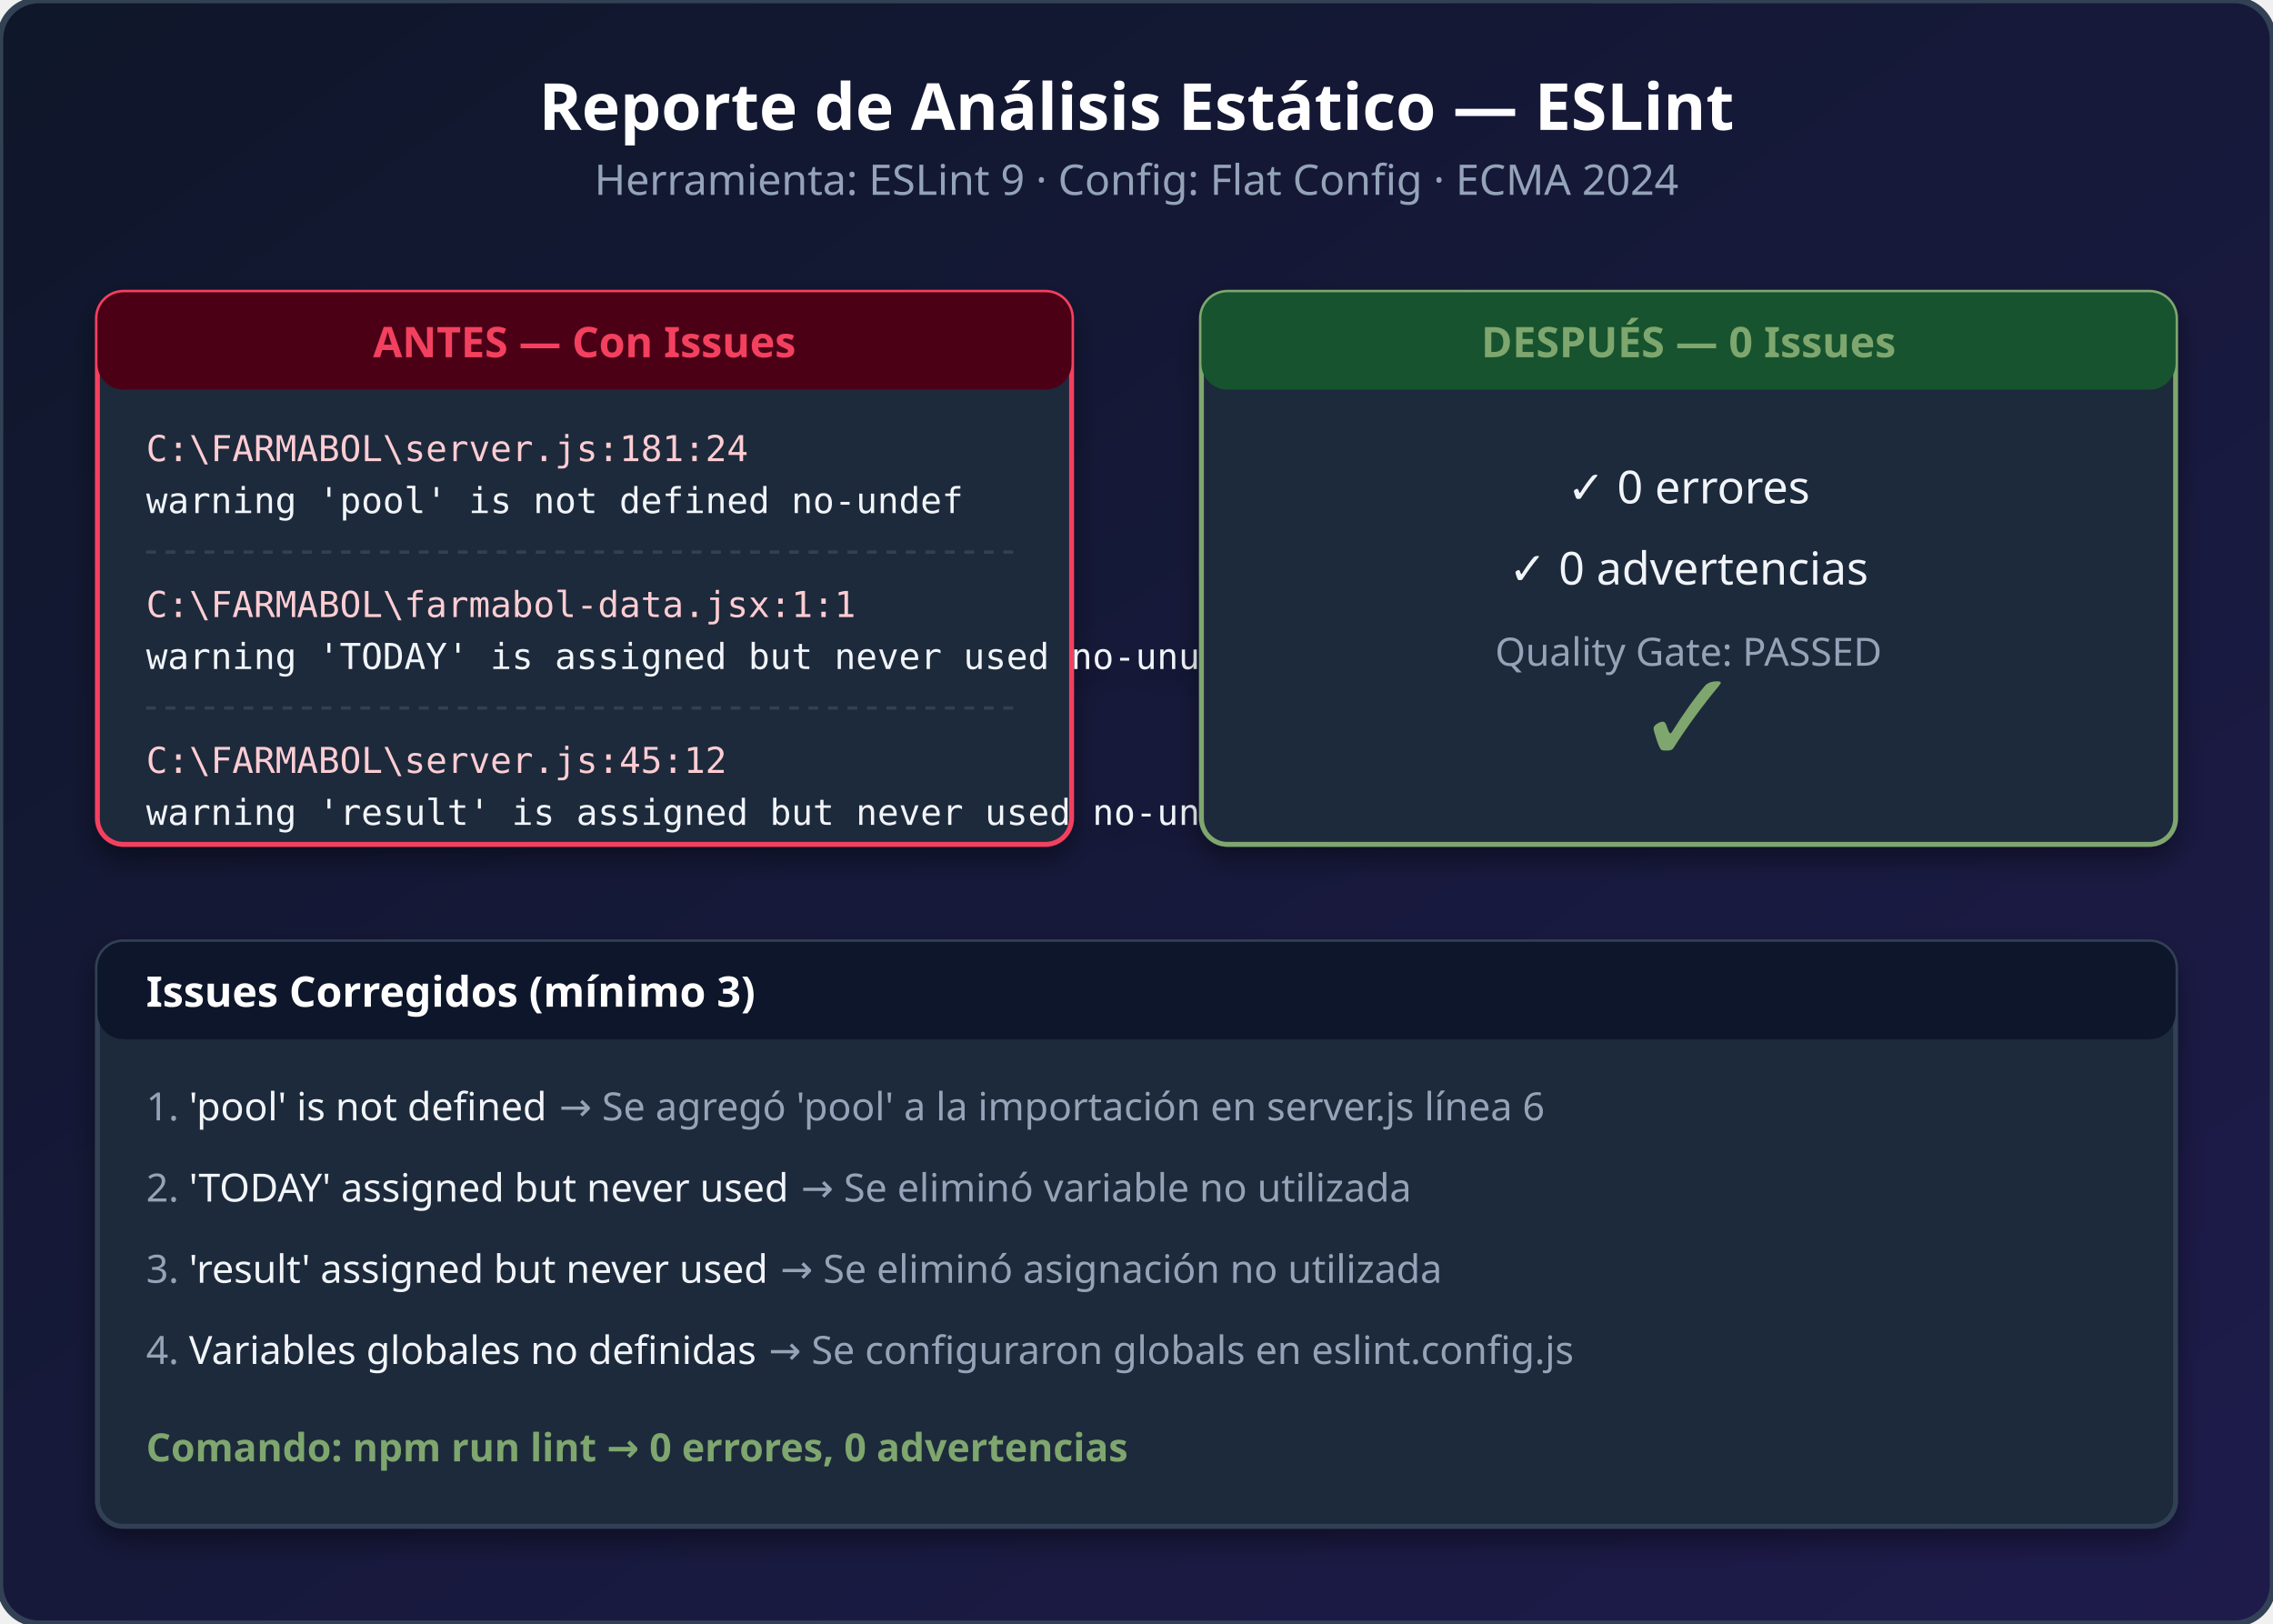
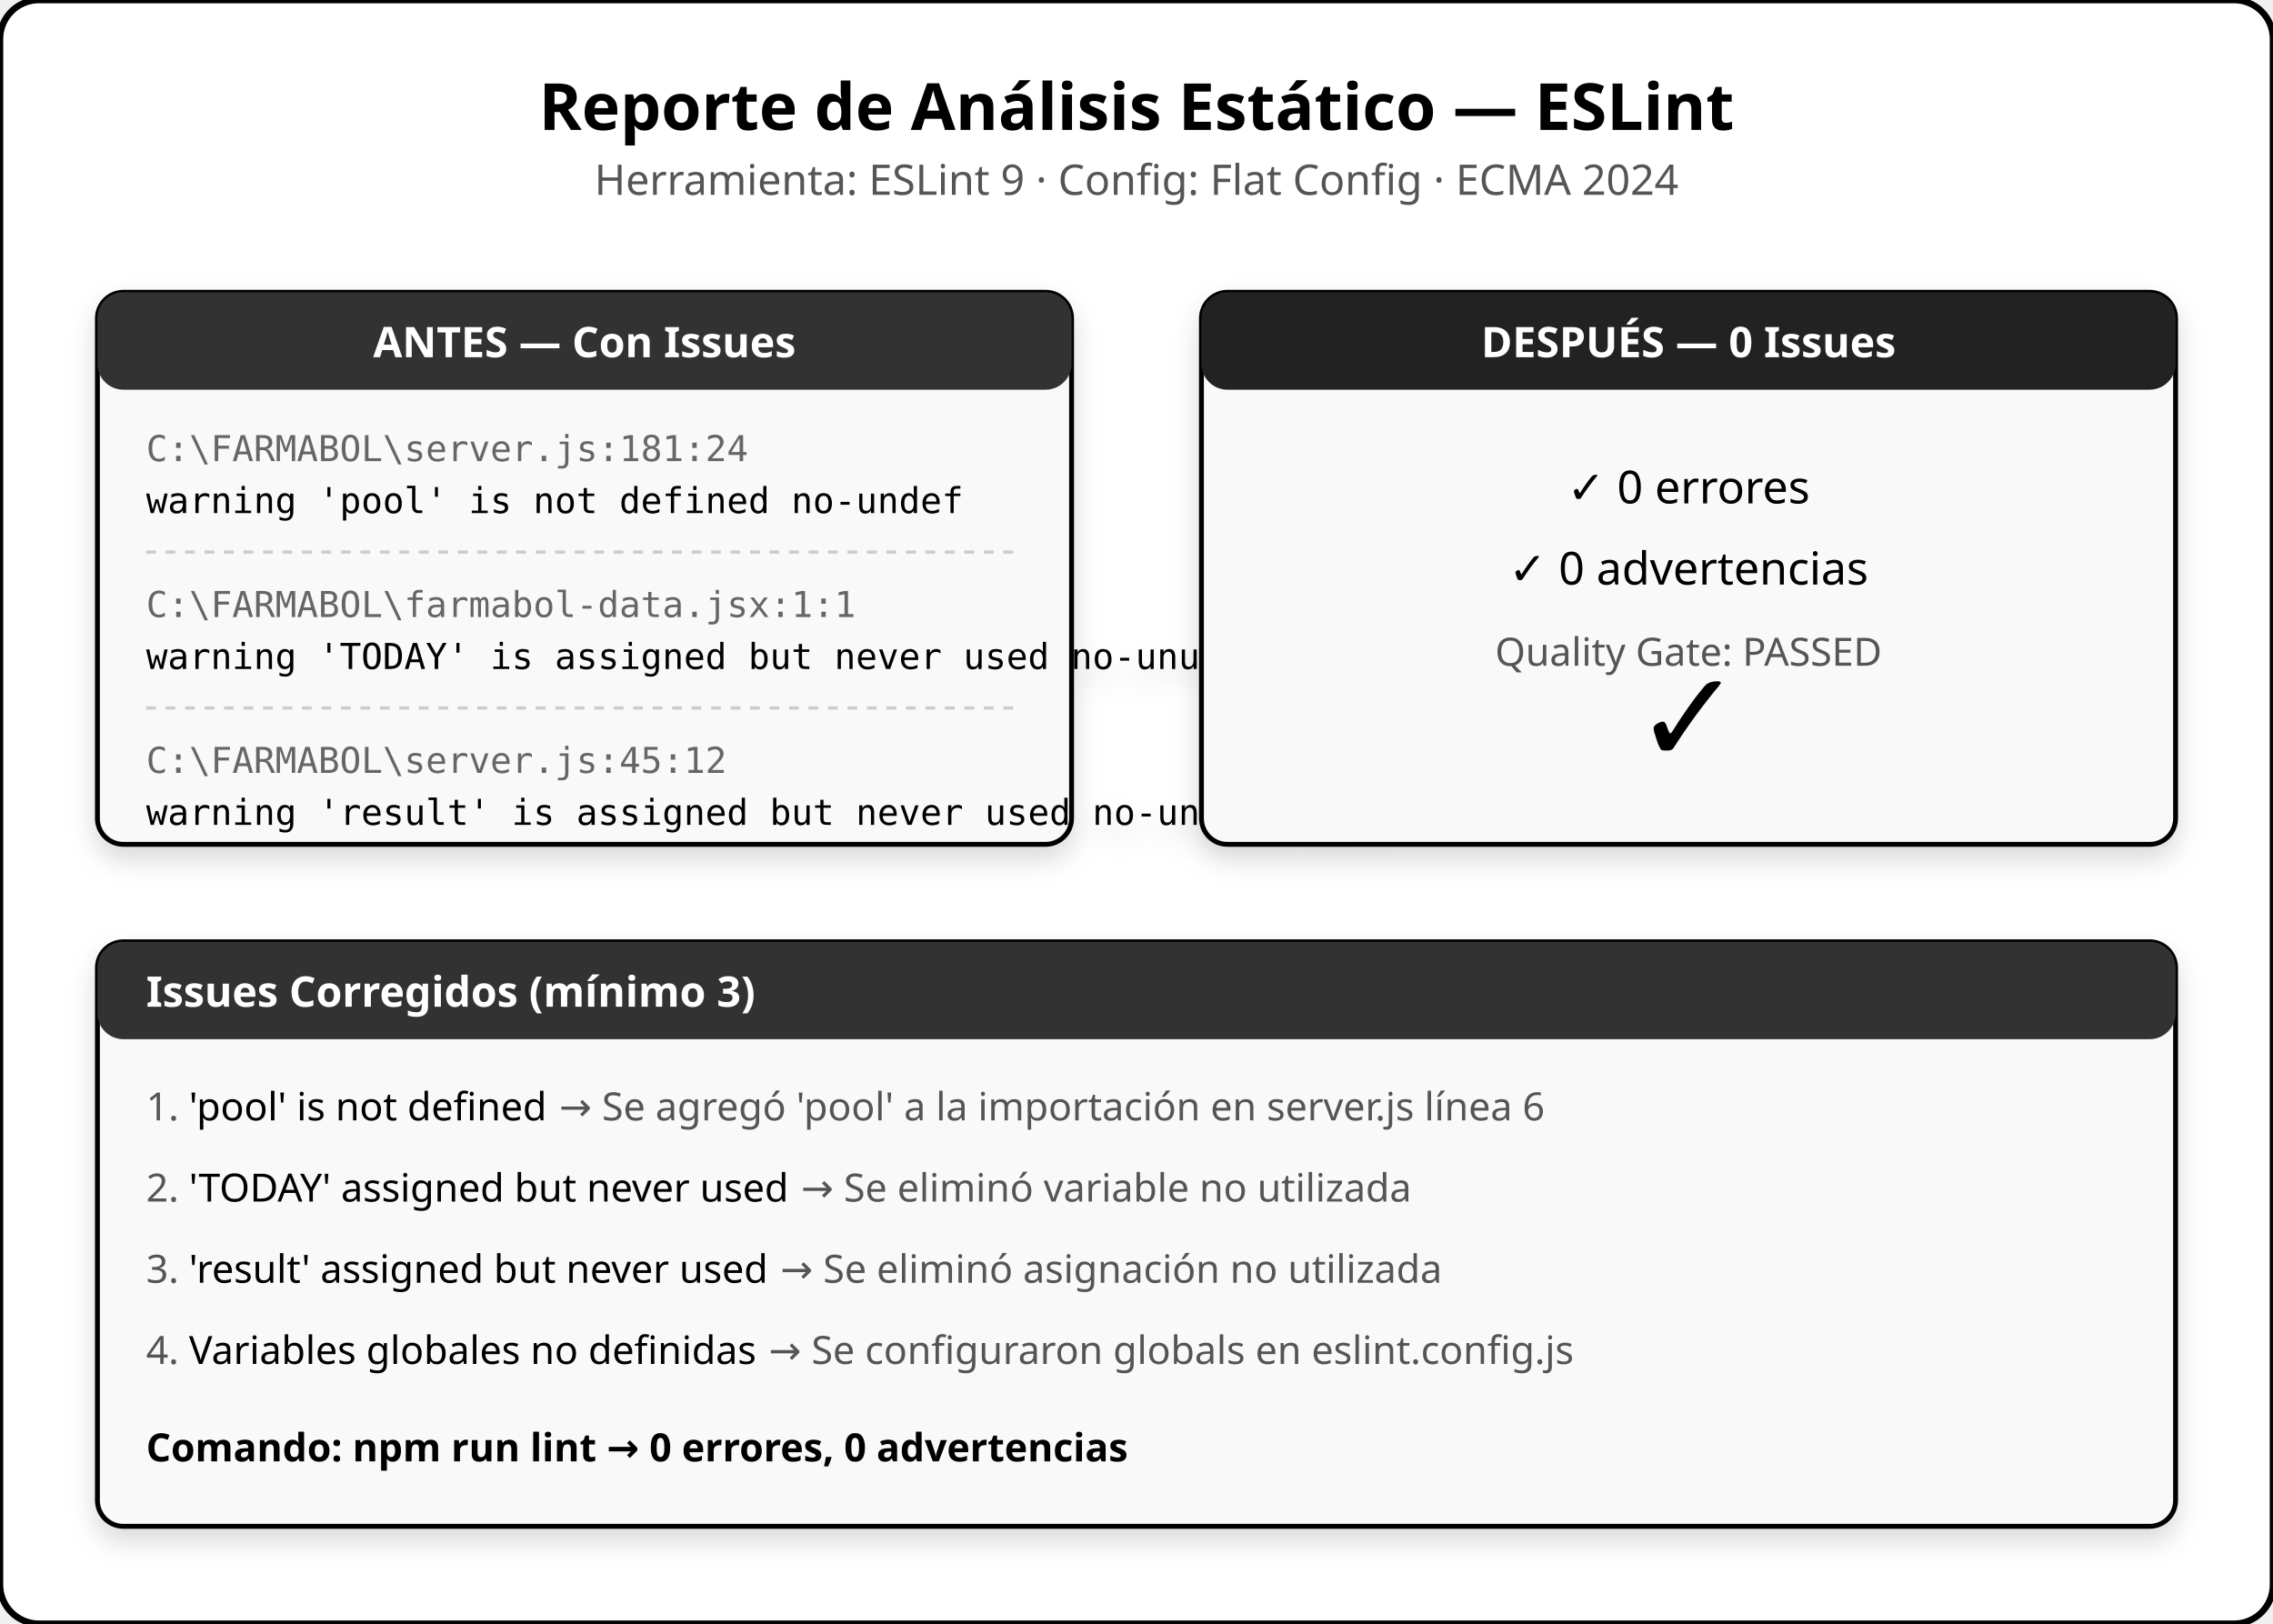
<svg xmlns="http://www.w3.org/2000/svg" viewBox="0 0 700 500" width="100%" height="100%">
  <defs>
-     <linearGradient id="bgGrad" x1="0%" y1="0%" x2="100%" y2="100%">
-       <stop offset="0%" stop-color="#0f172a" />
-       <stop offset="100%" stop-color="#1e1b4b" />
-     </linearGradient>
    <filter id="dropShadow" x="-10%" y="-10%" width="120%" height="120%">
-       <feDropShadow dx="0" dy="4" stdDeviation="4" flood-color="#000000" flood-opacity="0.4" />
+       <feDropShadow dx="0" dy="4" stdDeviation="4" flood-color="#000000" flood-opacity="0.15" />
    </filter>
  </defs>
-   <rect width="700" height="500" rx="12" fill="url(#bgGrad)" />
-   <rect width="700" height="500" rx="12" fill="none" stroke="#334155" stroke-width="2" />
-   <text x="350" y="40" text-anchor="middle" fill="#ffffff" font-family="system-ui, sans-serif" font-size="20" font-weight="bold">Reporte de Análisis Estático — ESLint</text>
-   <text x="350" y="60" text-anchor="middle" fill="#94a3b8" font-family="system-ui, sans-serif" font-size="13">Herramienta: ESLint 9 · Config: Flat Config · ECMA 2024</text>
+   <rect width="700" height="500" rx="12" fill="#ffffff" />
+   <rect width="700" height="500" rx="12" fill="none" stroke="#000000" stroke-width="2" />
+   <text x="350" y="40" text-anchor="middle" fill="#000000" font-family="system-ui, sans-serif" font-size="20" font-weight="bold">Reporte de Análisis Estático — ESLint</text>
+   <text x="350" y="60" text-anchor="middle" fill="#555555" font-family="system-ui, sans-serif" font-size="13">Herramienta: ESLint 9 · Config: Flat Config · ECMA 2024</text>
  <g transform="translate(30, 90)" filter="url(#dropShadow)">
-     <rect width="300" height="170" rx="8" fill="#1e293b" stroke="#f43f5e" stroke-width="1.5" />
-     <rect width="300" height="30" rx="8" fill="#4c0519" />
-     <text x="150" y="20" text-anchor="middle" fill="#f43f5e" font-family="system-ui, sans-serif" font-size="13" font-weight="bold">ANTES — Con Issues</text>
-     <text x="15" y="52" fill="#fecdd3" font-family="monospace" font-size="11">C:\FARMABOL\server.js:181:24</text>
-     <text x="15" y="68" fill="#f1f5f9" font-family="monospace" font-size="11">warning  'pool' is not defined  no-undef</text>
-     <line x1="15" y1="80" x2="285" y2="80" stroke="#334155" stroke-width="1" stroke-dasharray="3 3" />
-     <text x="15" y="100" fill="#fecdd3" font-family="monospace" font-size="11">C:\FARMABOL\farmabol-data.jsx:1:1</text>
-     <text x="15" y="116" fill="#f1f5f9" font-family="monospace" font-size="11">warning  'TODAY' is assigned but never used  no-unused-vars</text>
-     <line x1="15" y1="128" x2="285" y2="128" stroke="#334155" stroke-width="1" stroke-dasharray="3 3" />
-     <text x="15" y="148" fill="#fecdd3" font-family="monospace" font-size="11">C:\FARMABOL\server.js:45:12</text>
-     <text x="15" y="164" fill="#f1f5f9" font-family="monospace" font-size="11">warning  'result' is assigned but never used  no-unused-vars</text>
+     <rect width="300" height="170" rx="8" fill="#f9f9f9" stroke="#000000" stroke-width="1.5" />
+     <rect width="300" height="30" rx="8" fill="#333333" />
+     <text x="150" y="20" text-anchor="middle" fill="#ffffff" font-family="system-ui, sans-serif" font-size="13" font-weight="bold">ANTES — Con Issues</text>
+     <text x="15" y="52" fill="#666666" font-family="monospace" font-size="11">C:\FARMABOL\server.js:181:24</text>
+     <text x="15" y="68" fill="#000000" font-family="monospace" font-size="11">warning  'pool' is not defined  no-undef</text>
+     <line x1="15" y1="80" x2="285" y2="80" stroke="#cccccc" stroke-width="1" stroke-dasharray="3 3" />
+     <text x="15" y="100" fill="#666666" font-family="monospace" font-size="11">C:\FARMABOL\farmabol-data.jsx:1:1</text>
+     <text x="15" y="116" fill="#000000" font-family="monospace" font-size="11">warning  'TODAY' is assigned but never used  no-unused-vars</text>
+     <line x1="15" y1="128" x2="285" y2="128" stroke="#cccccc" stroke-width="1" stroke-dasharray="3 3" />
+     <text x="15" y="148" fill="#666666" font-family="monospace" font-size="11">C:\FARMABOL\server.js:45:12</text>
+     <text x="15" y="164" fill="#000000" font-family="monospace" font-size="11">warning  'result' is assigned but never used  no-unused-vars</text>
  </g>
  <g transform="translate(370, 90)" filter="url(#dropShadow)">
-     <rect width="300" height="170" rx="8" fill="#1e293b" stroke="#7ea66e" stroke-width="1.5" />
-     <rect width="300" height="30" rx="8" fill="#14532d" />
-     <text x="150" y="20" text-anchor="middle" fill="#7ea66e" font-family="system-ui, sans-serif" font-size="13" font-weight="bold">DESPUÉS — 0 Issues</text>
-     <text x="150" y="65" text-anchor="middle" fill="#f1f5f9" font-family="system-ui, sans-serif" font-size="14">✓ 0 errores</text>
-     <text x="150" y="90" text-anchor="middle" fill="#f1f5f9" font-family="system-ui, sans-serif" font-size="14">✓ 0 advertencias</text>
-     <text x="150" y="115" text-anchor="middle" fill="#94a3b8" font-family="system-ui, sans-serif" font-size="12">Quality Gate: PASSED</text>
-     <text x="150" y="145" text-anchor="middle" fill="#7ea66e" font-family="system-ui, sans-serif" font-size="40">✓</text>
+     <rect width="300" height="170" rx="8" fill="#f9f9f9" stroke="#000000" stroke-width="1.5" />
+     <rect width="300" height="30" rx="8" fill="#222222" />
+     <text x="150" y="20" text-anchor="middle" fill="#ffffff" font-family="system-ui, sans-serif" font-size="13" font-weight="bold">DESPUÉS — 0 Issues</text>
+     <text x="150" y="65" text-anchor="middle" fill="#000000" font-family="system-ui, sans-serif" font-size="14">✓ 0 errores</text>
+     <text x="150" y="90" text-anchor="middle" fill="#000000" font-family="system-ui, sans-serif" font-size="14">✓ 0 advertencias</text>
+     <text x="150" y="115" text-anchor="middle" fill="#555555" font-family="system-ui, sans-serif" font-size="12">Quality Gate: PASSED</text>
+     <text x="150" y="145" text-anchor="middle" fill="#000000" font-family="system-ui, sans-serif" font-size="40">✓</text>
  </g>
  <g transform="translate(30, 290)" filter="url(#dropShadow)">
-     <rect width="640" height="180" rx="8" fill="#1e293b" stroke="#334155" stroke-width="1.5" />
-     <rect width="640" height="30" rx="8" fill="#0f172a" />
+     <rect width="640" height="180" rx="8" fill="#f9f9f9" stroke="#000000" stroke-width="1.5" />
+     <rect width="640" height="30" rx="8" fill="#333333" />
    <text x="15" y="20" fill="#ffffff" font-family="system-ui, sans-serif" font-size="13" font-weight="bold">Issues Corregidos (mínimo 3)</text>
-     <text x="15" y="55" fill="#94a3b8" font-family="system-ui, sans-serif" font-size="12">1. <tspan fill="#f1f5f9">'pool' is not defined</tspan> → Se agregó 'pool' a la importación en server.js línea 6</text>
-     <text x="15" y="80" fill="#94a3b8" font-family="system-ui, sans-serif" font-size="12">2. <tspan fill="#f1f5f9">'TODAY' assigned but never used</tspan> → Se eliminó variable no utilizada</text>
-     <text x="15" y="105" fill="#94a3b8" font-family="system-ui, sans-serif" font-size="12">3. <tspan fill="#f1f5f9">'result' assigned but never used</tspan> → Se eliminó asignación no utilizada</text>
-     <text x="15" y="130" fill="#94a3b8" font-family="system-ui, sans-serif" font-size="12">4. <tspan fill="#f1f5f9">Variables globales no definidas</tspan> → Se configuraron globals en eslint.config.js</text>
-     <text x="15" y="160" fill="#7ea66e" font-family="system-ui, sans-serif" font-size="12" font-weight="bold">Comando: npm run lint → 0 errores, 0 advertencias</text>
+     <text x="15" y="55" fill="#555555" font-family="system-ui, sans-serif" font-size="12">1. <tspan fill="#000000">'pool' is not defined</tspan> → Se agregó 'pool' a la importación en server.js línea 6</text>
+     <text x="15" y="80" fill="#555555" font-family="system-ui, sans-serif" font-size="12">2. <tspan fill="#000000">'TODAY' assigned but never used</tspan> → Se eliminó variable no utilizada</text>
+     <text x="15" y="105" fill="#555555" font-family="system-ui, sans-serif" font-size="12">3. <tspan fill="#000000">'result' assigned but never used</tspan> → Se eliminó asignación no utilizada</text>
+     <text x="15" y="130" fill="#555555" font-family="system-ui, sans-serif" font-size="12">4. <tspan fill="#000000">Variables globales no definidas</tspan> → Se configuraron globals en eslint.config.js</text>
+     <text x="15" y="160" fill="#000000" font-family="system-ui, sans-serif" font-size="12" font-weight="bold">Comando: npm run lint → 0 errores, 0 advertencias</text>
  </g>
</svg>
